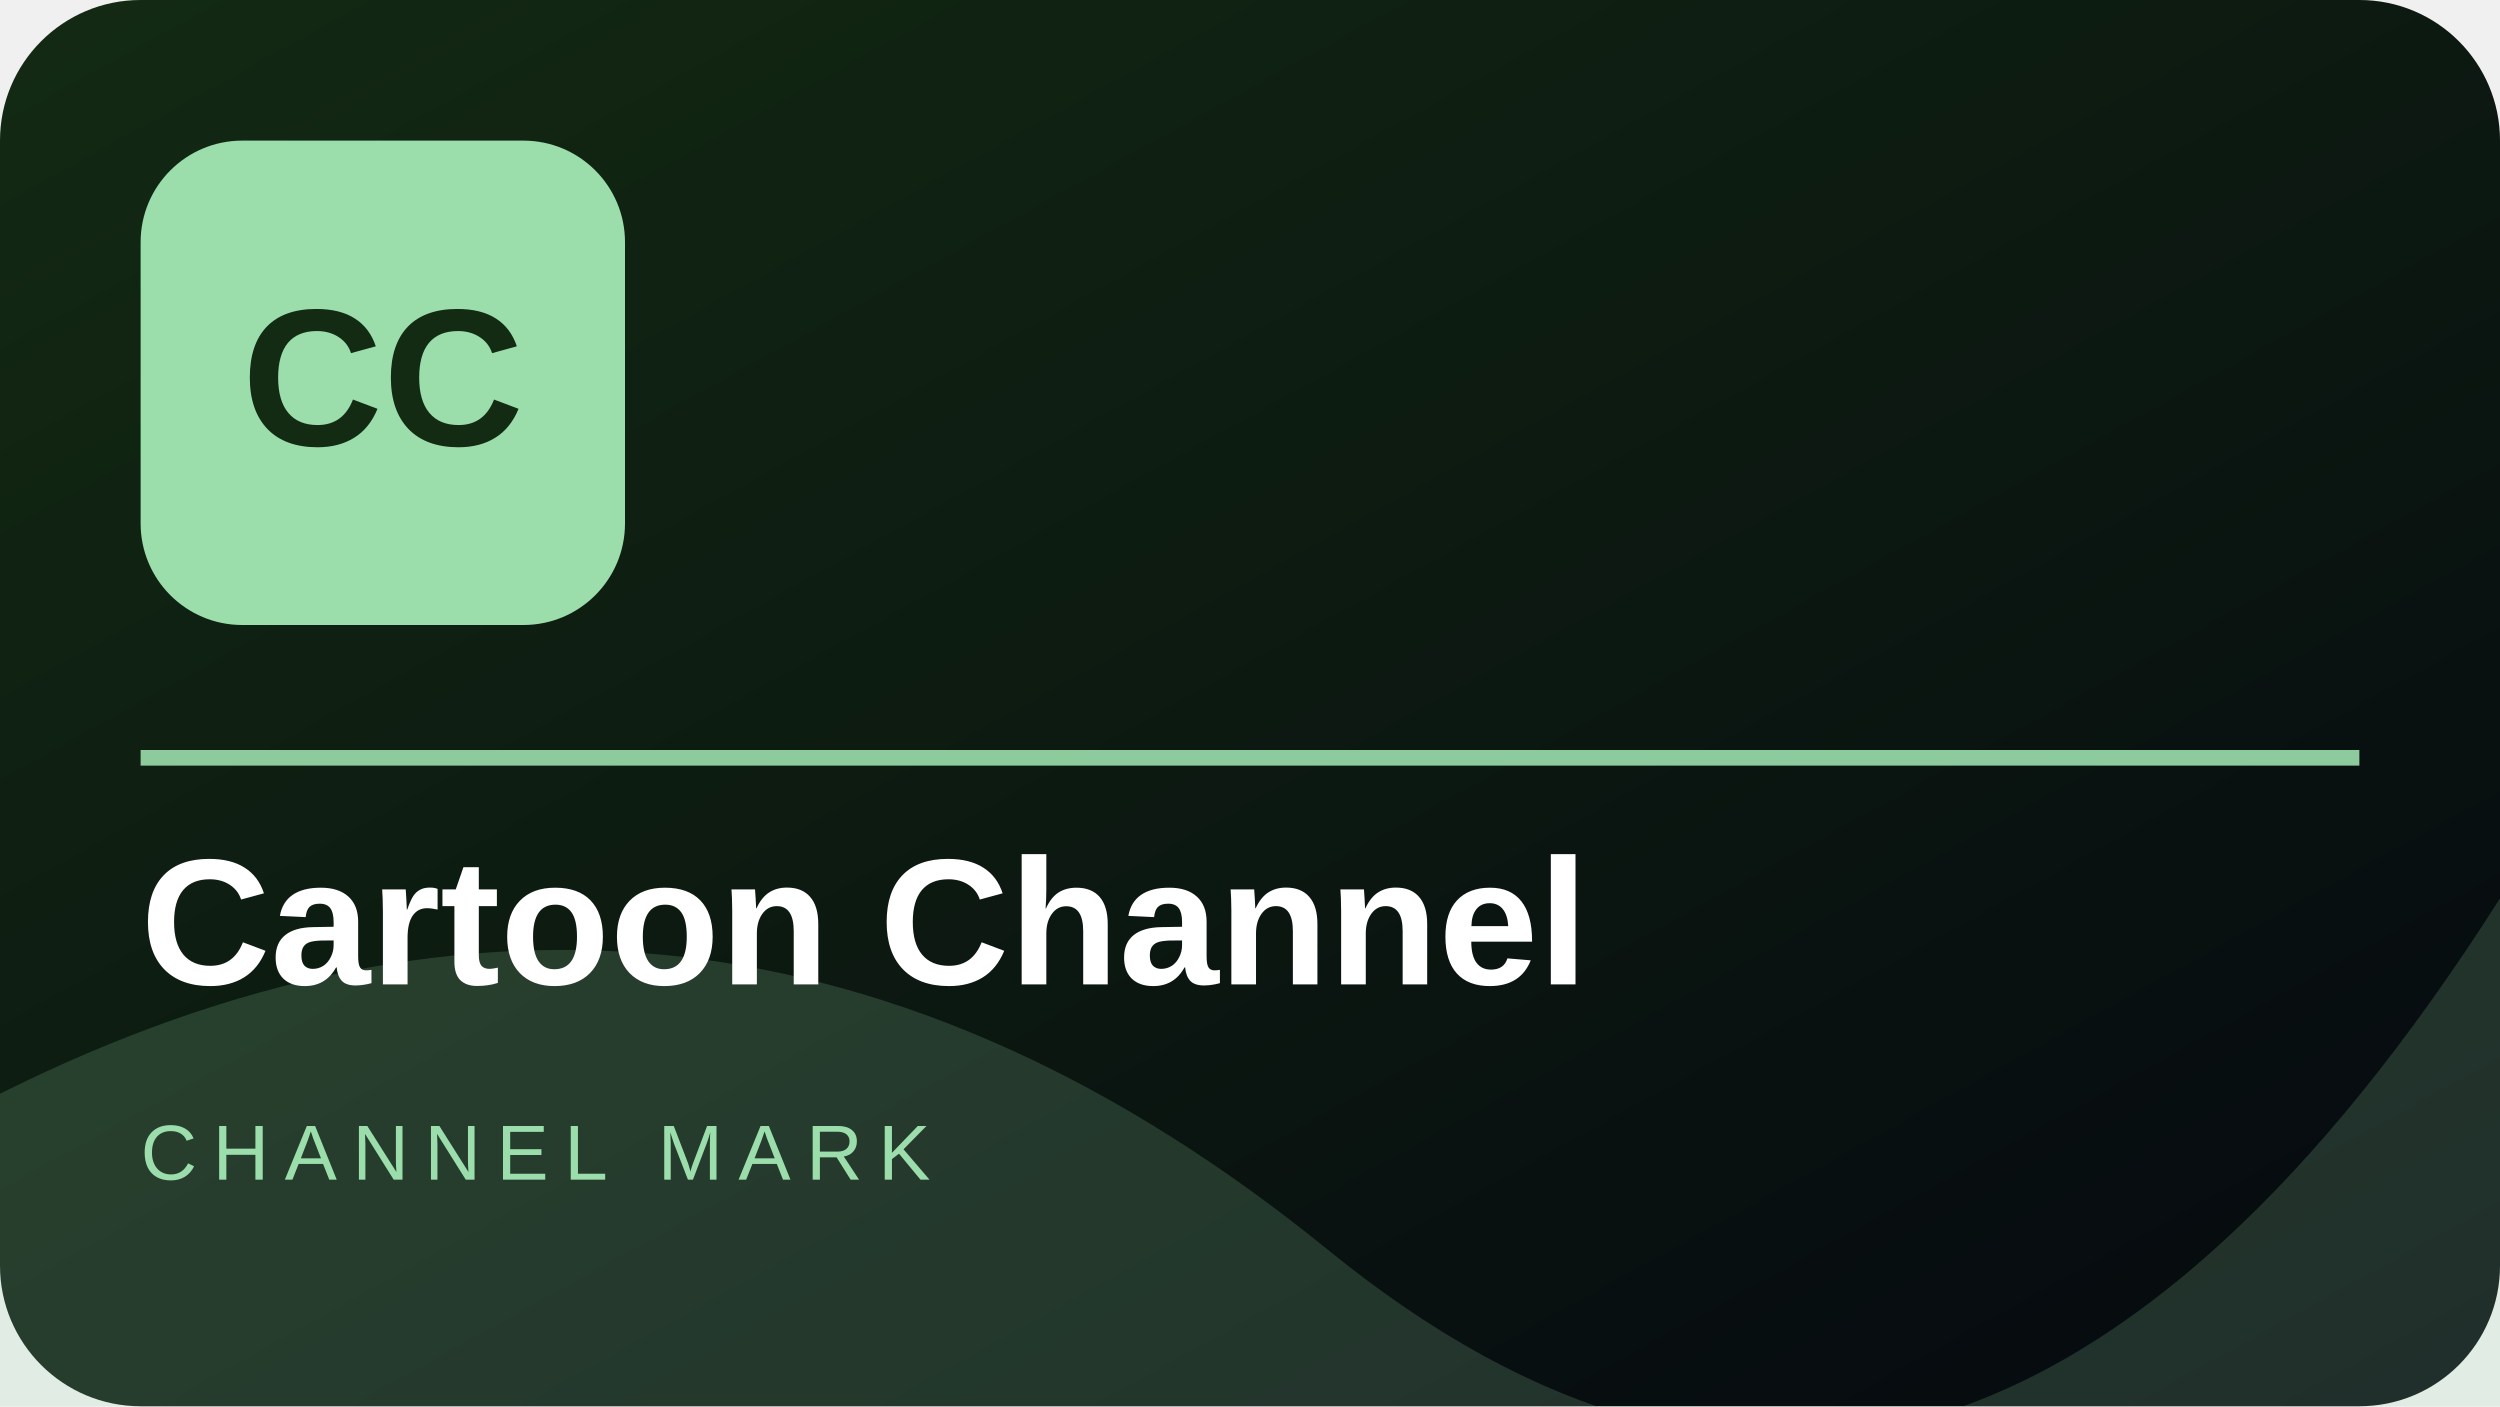
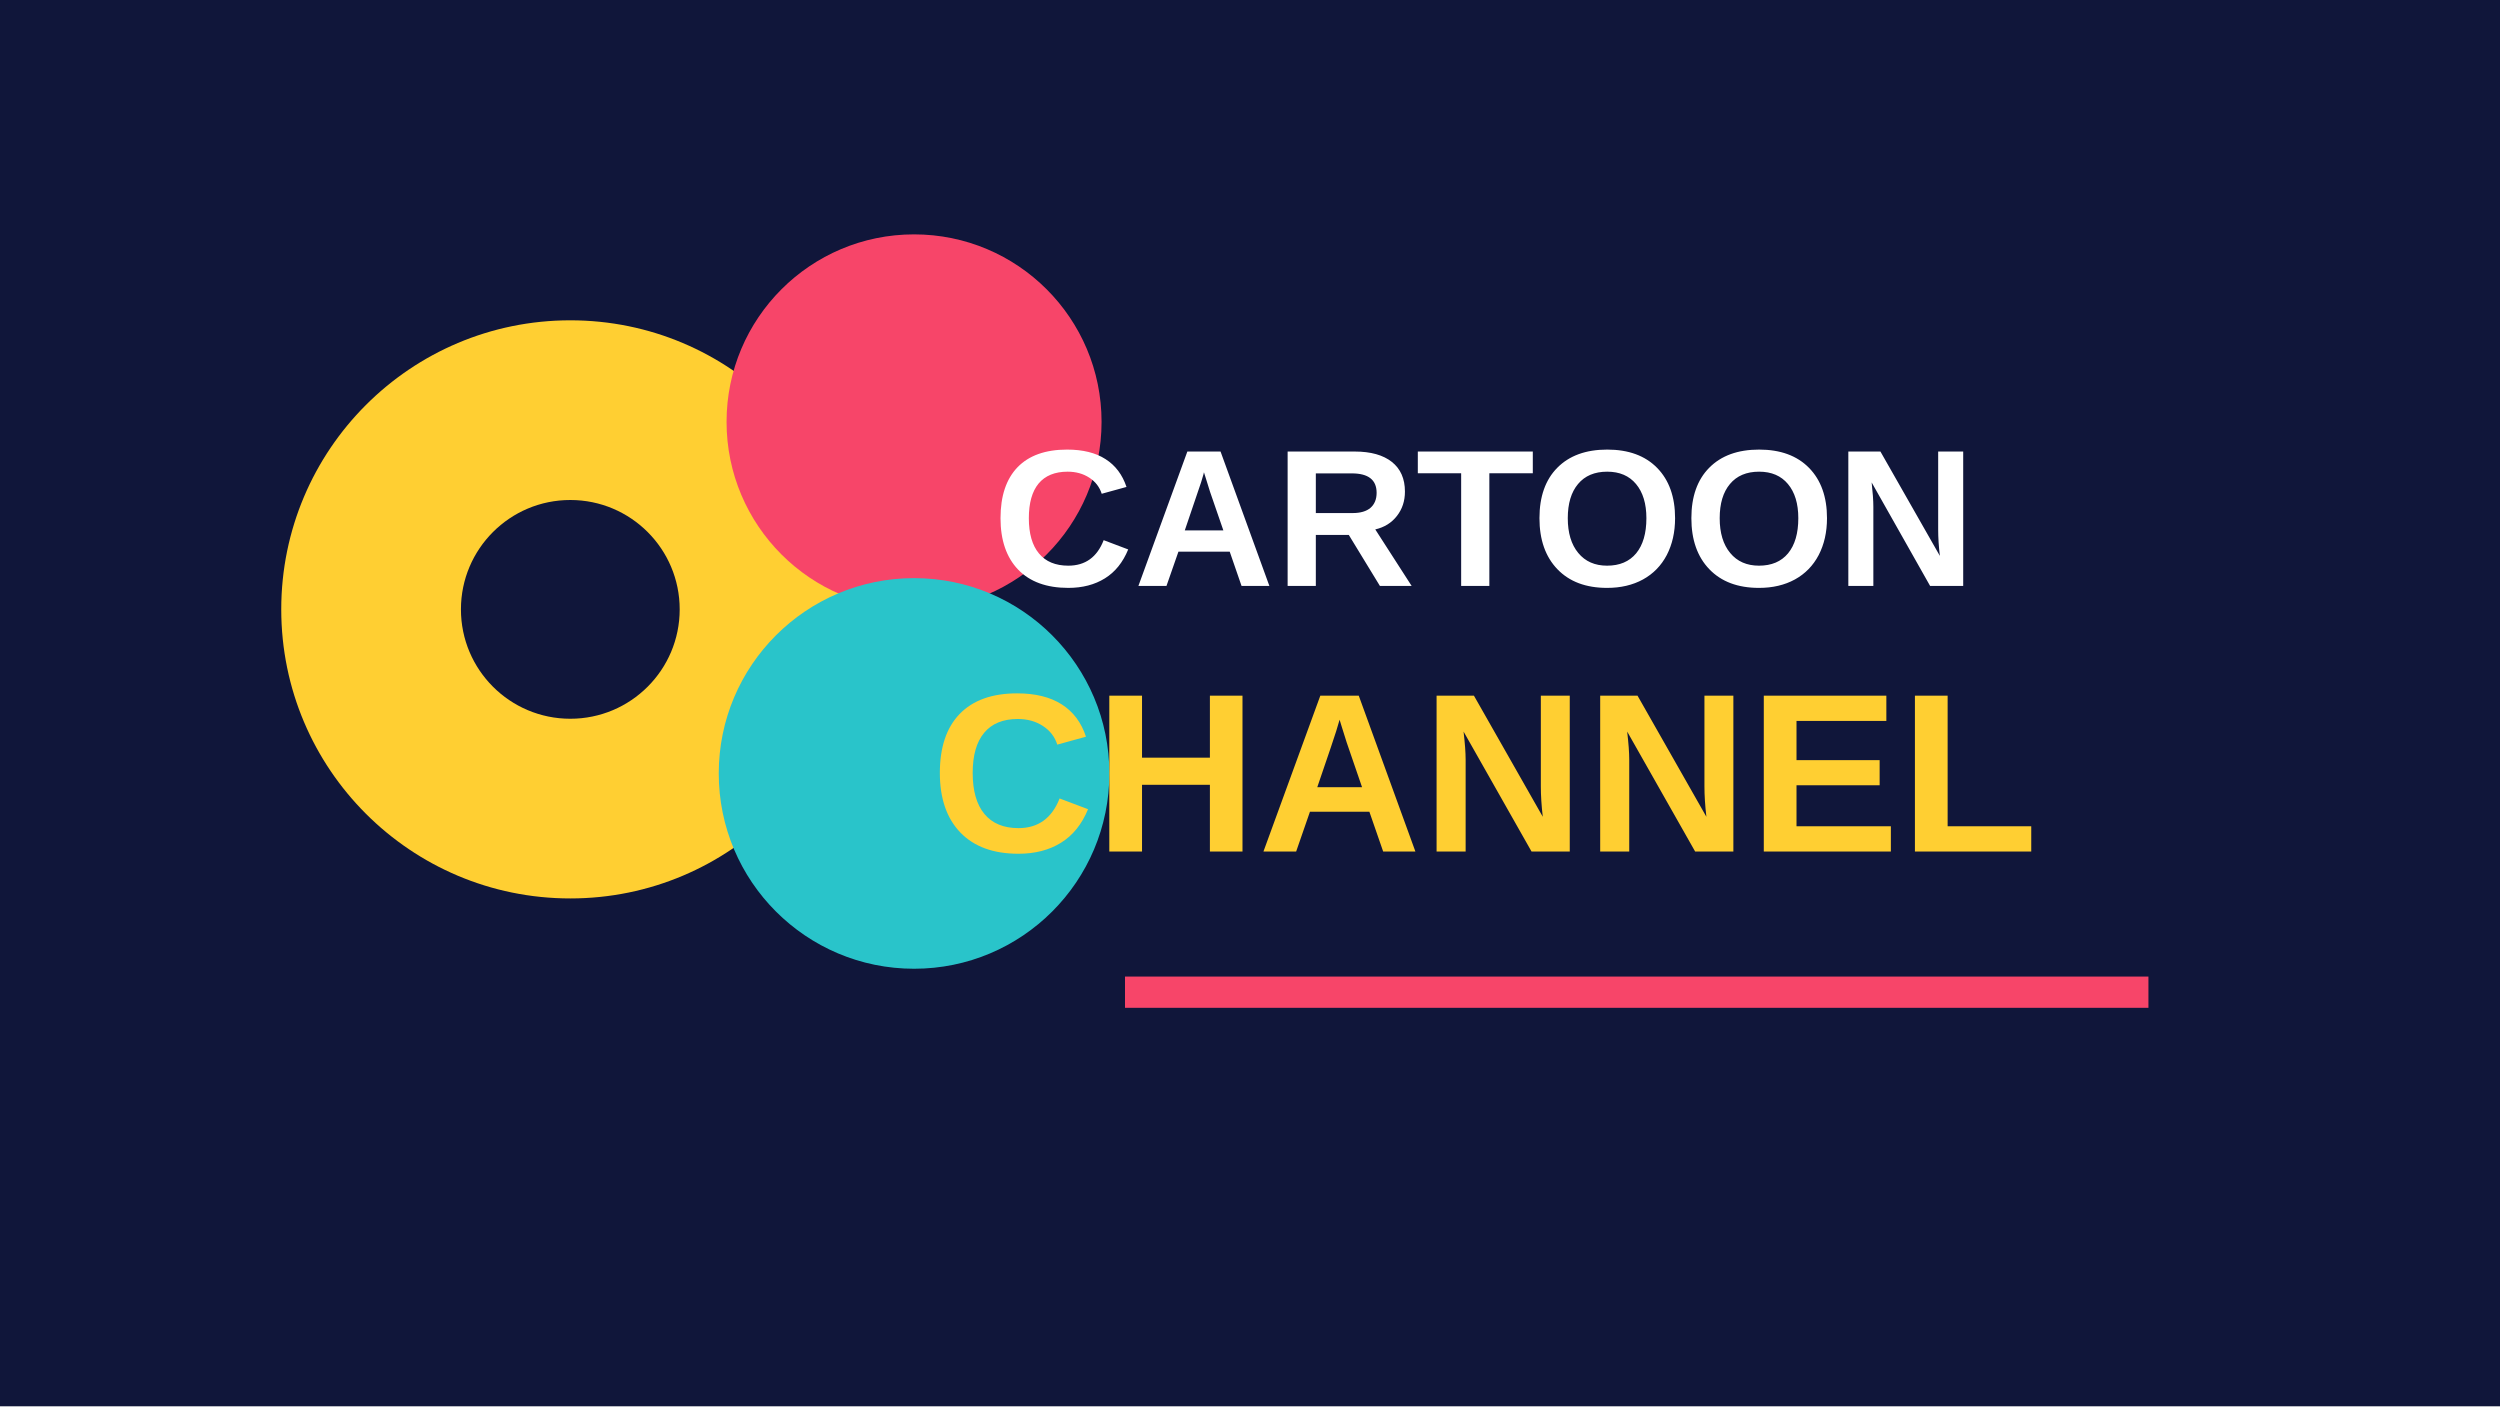
<svg xmlns="http://www.w3.org/2000/svg" width="320" height="180" viewBox="0 0 320 180" role="img" aria-label="Cartoon Channel logo">
-   <defs>
-     <linearGradient id="g" x1="0" y1="0" x2="1" y2="1">
-       <stop offset="0" stop-color="#132a13" />
-       <stop offset="1" stop-color="#05080f" />
-     </linearGradient>
-   </defs>
-   <rect width="320" height="180" rx="18" fill="url(#g)" />
-   <path d="M0 140 Q90 95 170 160 T320 115 V180 H0Z" fill="#9bdeac" opacity=".18" />
-   <rect x="18" y="18" width="62" height="62" rx="13" fill="#9bdeac" />
-   <text x="49" y="57" font-family="Arial,Helvetica,sans-serif" font-size="25" font-weight="800" text-anchor="middle" fill="#132a13">CC</text>
-   <rect x="18" y="96" width="284" height="2" fill="#9bdeac" opacity=".9" />
-   <text x="18" y="126" font-family="Arial,Helvetica,sans-serif" font-size="23" font-weight="700" fill="#ffffff">Cartoon Channel</text>
-   <text x="18" y="151" font-family="Arial,Helvetica,sans-serif" font-size="10" letter-spacing="2" fill="#9bdeac">CHANNEL MARK</text>
+   <rect width="320" height="180" fill="#10163a" />
+   <circle cx="73" cy="78" r="37" fill="#ffcf32" />
+   <circle cx="117" cy="54" r="24" fill="#f74569" />
+   <circle cx="117" cy="99" r="25" fill="#29c4ca" />
+   <circle cx="73" cy="78" r="14" fill="#10163a" />
+   <text x="190" y="75" fill="#fff" font-family="Arial,sans-serif" font-size="25" font-weight="900" text-anchor="middle">CARTOON</text>
+   <text x="190" y="109" fill="#ffcf32" font-family="Arial,sans-serif" font-size="29" font-weight="900" text-anchor="middle">CHANNEL</text>
+   <path d="M144 127H275" stroke="#f74569" stroke-width="4" />
</svg>
